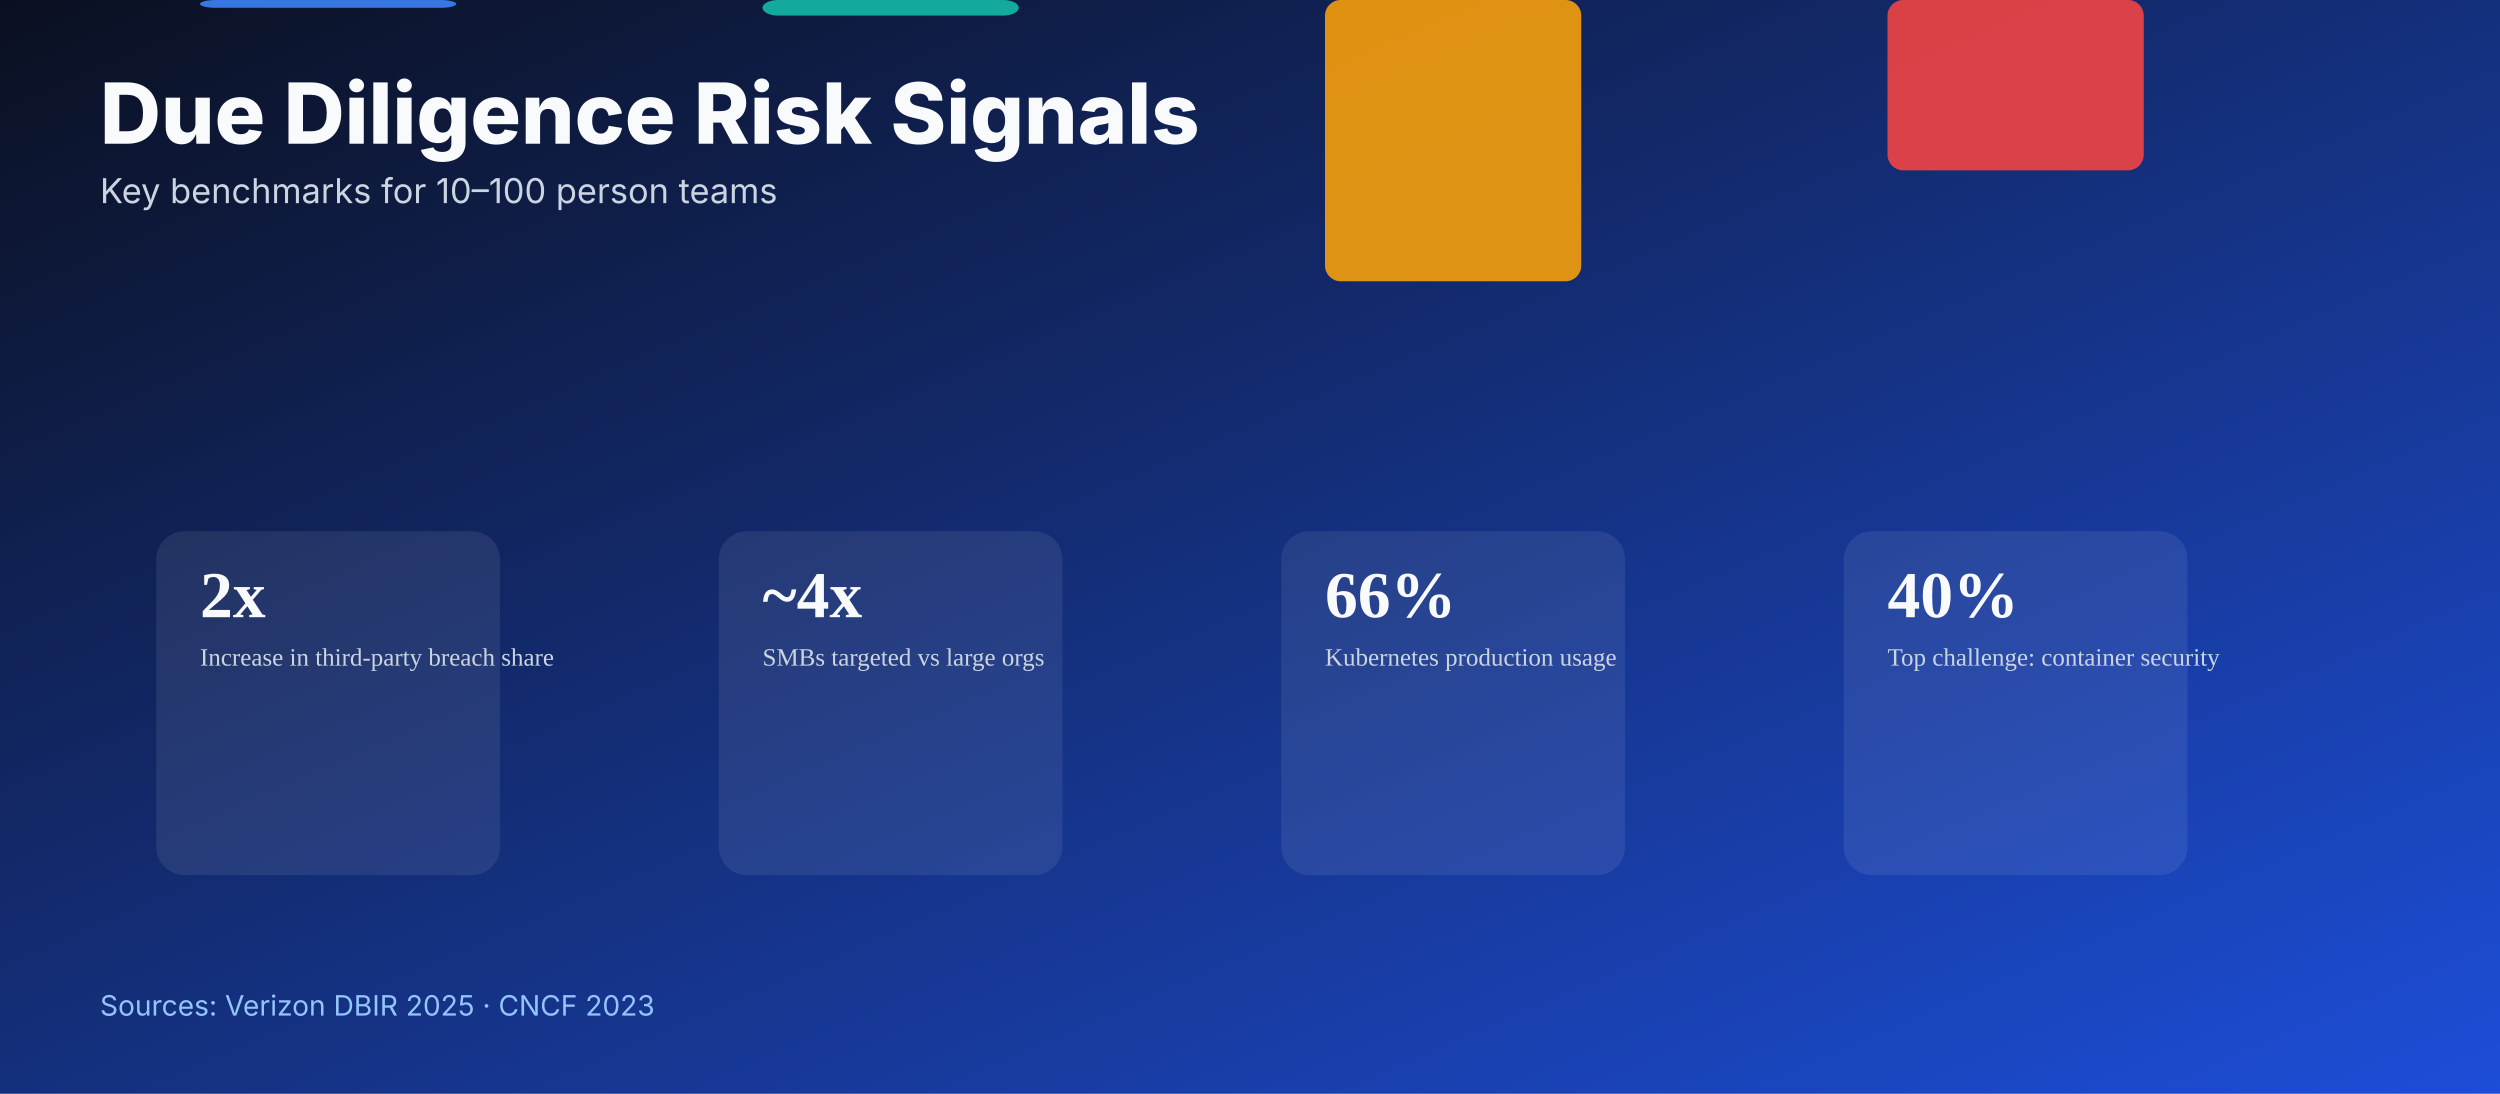
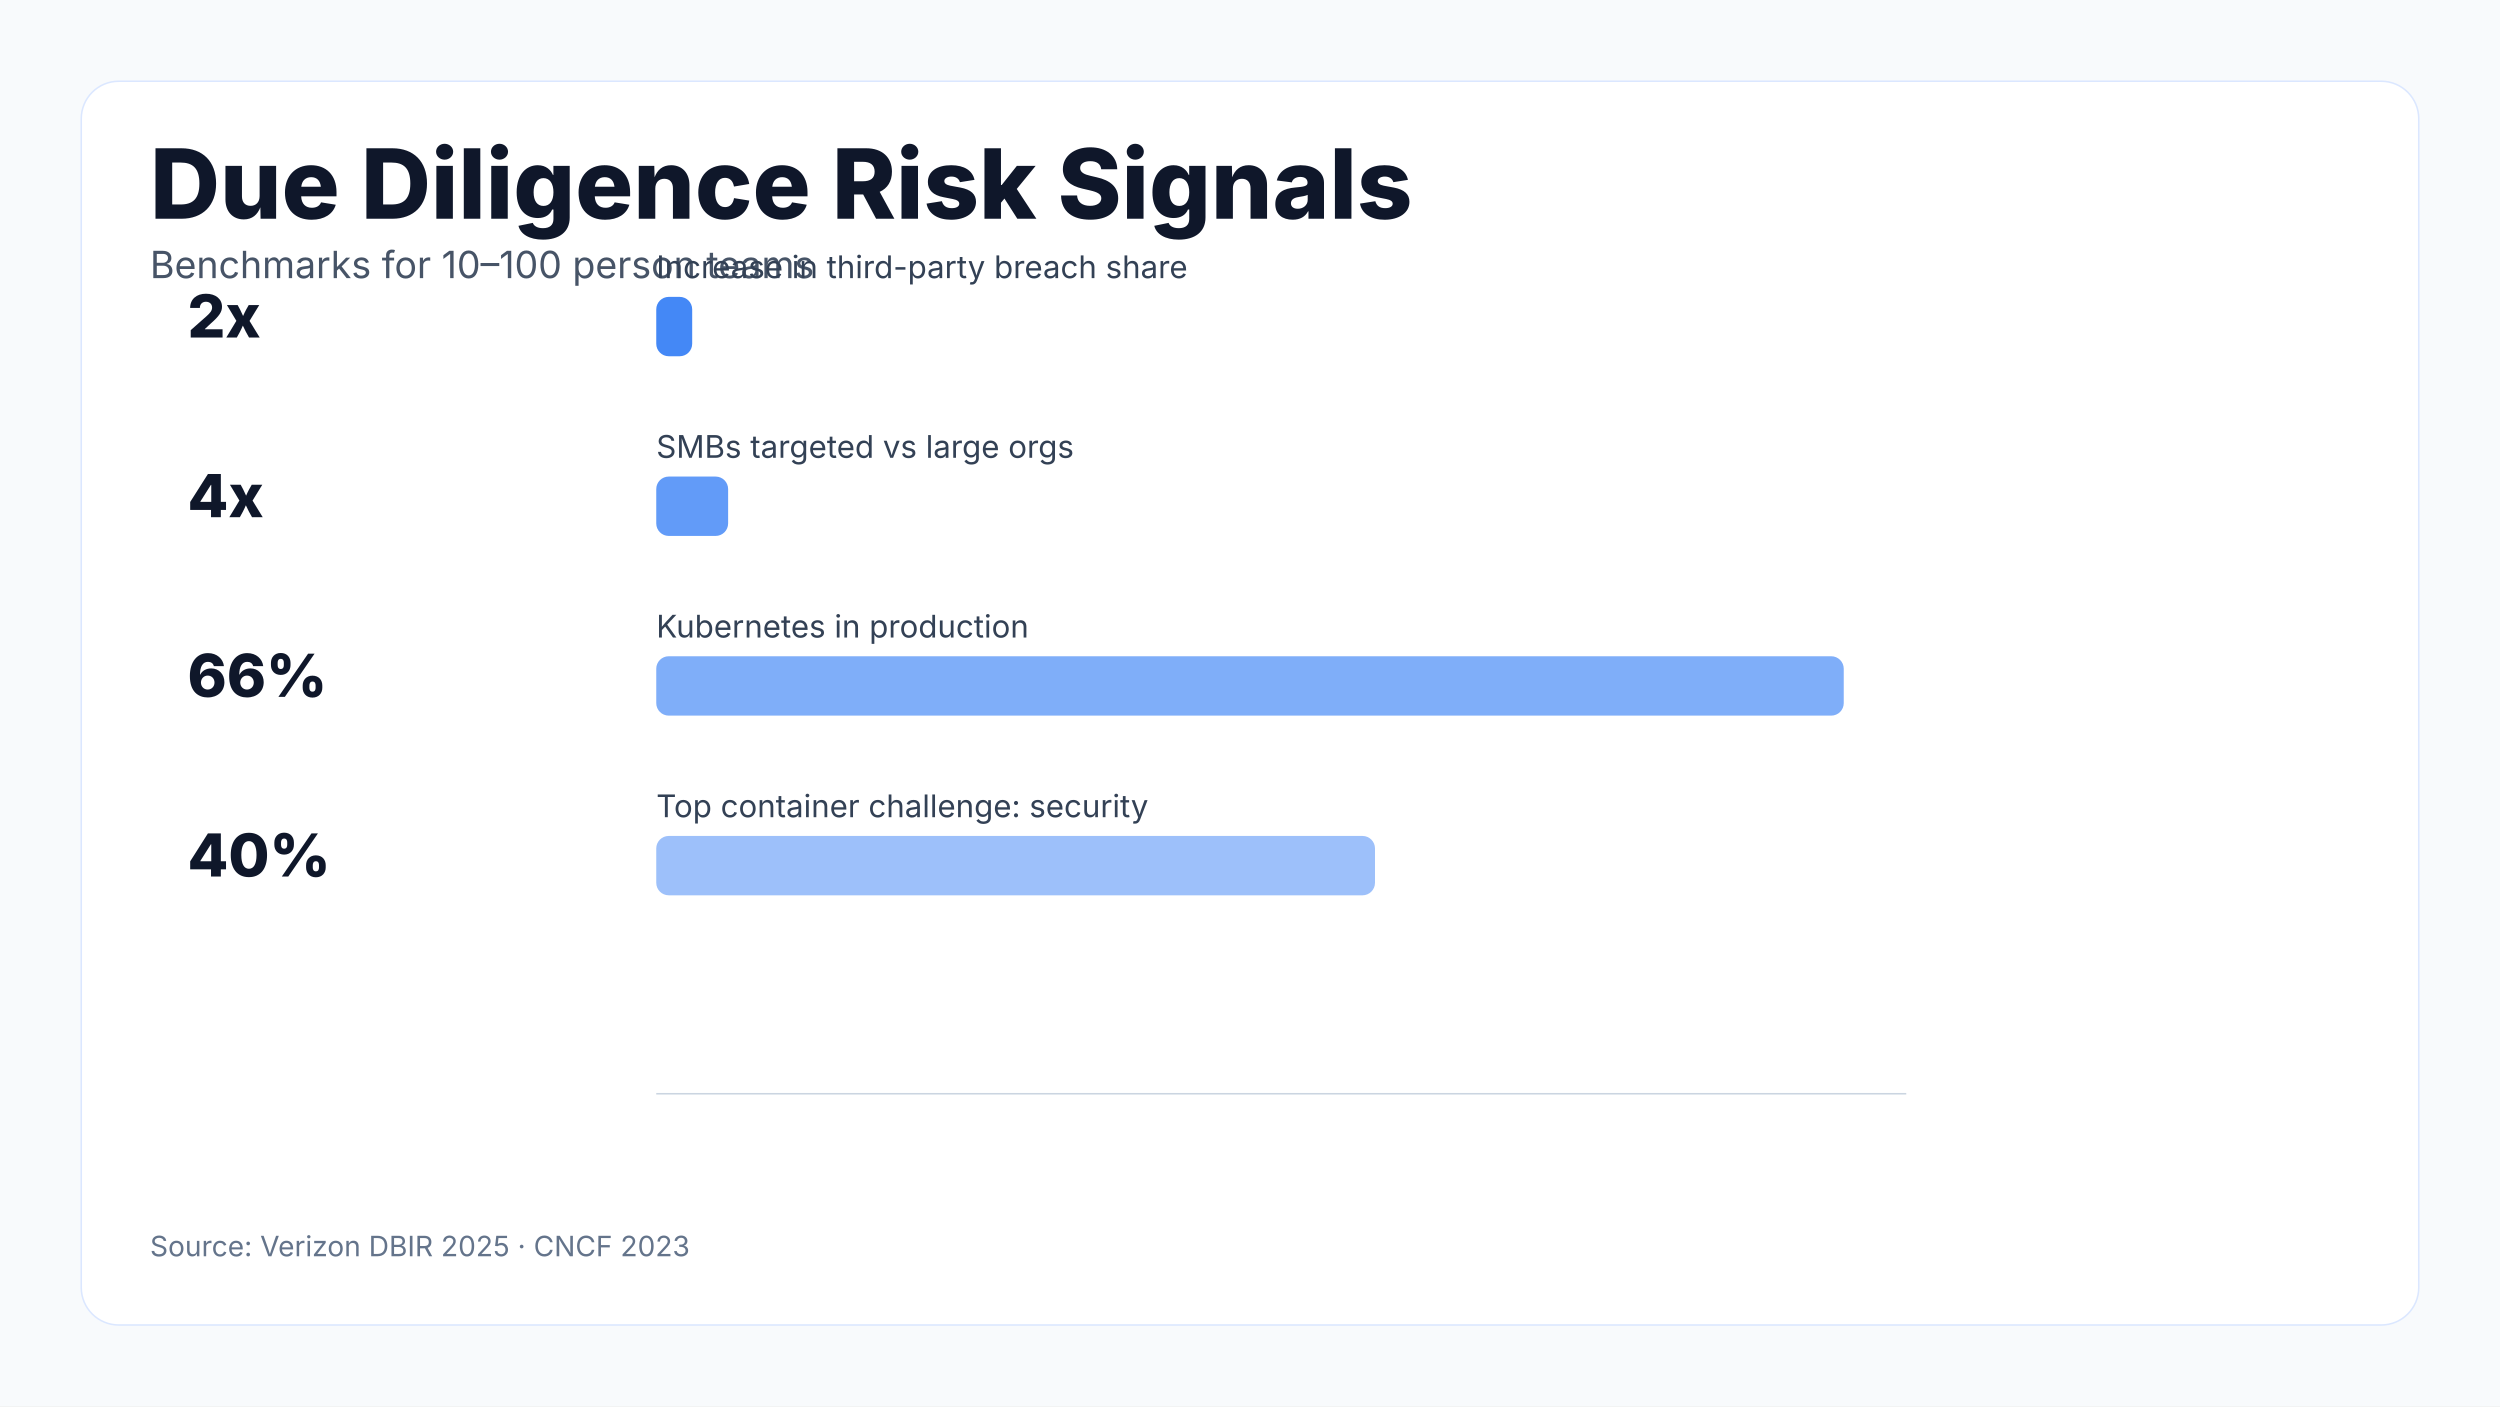
- <svg xmlns="http://www.w3.org/2000/svg" width="1600" height="700" viewBox="0 0 1600 700" role="img" aria-label="Due Diligence Risk Signals infographic">
-   <defs>
-     <linearGradient id="g" x1="0" y1="0" x2="1" y2="1">
-       <stop offset="0%" stop-color="#0b1020" />
-       <stop offset="100%" stop-color="#1d4ed8" />
-     </linearGradient>
-   </defs>
-   <rect width="1600" height="700" fill="url(#g)" />
-   <text x="64" y="92" font-size="54" font-family="Inter,Arial,sans-serif" font-weight="800" fill="#f8fafc">Due Diligence Risk Signals</text>
-   <text x="64" y="130" font-size="22" font-family="Inter,Arial,sans-serif" fill="#cbd5e1">Key benchmarks for 10–100 person teams</text>
-   <rect x="100" y="340" width="220" height="220" rx="18" fill="#ffffff" opacity="0.08" />
-   <rect x="128" y="500-h" width="164" height="5" rx="10" fill="#3b82f6" opacity="0.9" />
-   <text x="128" y="395" font-size="42" font-weight="800" fill="#f8fafc">2x</text>
-   <text x="128" y="426" font-size="16" fill="#cbd5e1">Increase in third-party breach share</text>
-   <rect x="460" y="340" width="220" height="220" rx="18" fill="#ffffff" opacity="0.08" />
-   <rect x="488" y="500-h" width="164" height="10" rx="10" fill="#14b8a6" opacity="0.9" />
-   <text x="488" y="395" font-size="42" font-weight="800" fill="#f8fafc">~4x</text>
-   <text x="488" y="426" font-size="16" fill="#cbd5e1">SMBs targeted vs large orgs</text>
-   <rect x="820" y="340" width="220" height="220" rx="18" fill="#ffffff" opacity="0.08" />
-   <rect x="848" y="500-h" width="164" height="180" rx="10" fill="#f59e0b" opacity="0.9" />
-   <text x="848" y="395" font-size="42" font-weight="800" fill="#f8fafc">66%</text>
-   <text x="848" y="426" font-size="16" fill="#cbd5e1">Kubernetes production usage</text>
-   <rect x="1180" y="340" width="220" height="220" rx="18" fill="#ffffff" opacity="0.08" />
-   <rect x="1208" y="500-h" width="164" height="109" rx="10" fill="#ef4444" opacity="0.9" />
-   <text x="1208" y="395" font-size="42" font-weight="800" fill="#f8fafc">40%</text>
-   <text x="1208" y="426" font-size="16" fill="#cbd5e1">Top challenge: container security</text>
-   <text x="64" y="650" font-size="18" font-family="Inter,Arial,sans-serif" fill="#93c5fd">Sources: Verizon DBIR 2025 · CNCF 2023</text>
+ <svg xmlns="http://www.w3.org/2000/svg" width="1600" height="900" viewBox="0 0 1600 900" role="img" aria-label="Due Diligence Risk Signals infographic">
+   <rect width="1600" height="900" fill="#f8fafc" />
+   <rect x="52" y="52" width="1496" height="796" rx="24" fill="#ffffff" stroke="#dbe7ff" />
+   <text x="96" y="140" font-size="62" font-family="Inter,Arial,sans-serif" font-weight="800" fill="#0f172a">Due Diligence Risk Signals</text>
+   <text x="96" y="178" font-size="24" font-family="Inter,Arial,sans-serif" fill="#475467">Benchmarks for 10–100 person teams</text>
+   <rect x="420" y="190" width="23" height="38" rx="8" fill="#3b82f6" opacity="0.95" />
+   <text x="120" y="216" font-size="38" font-family="Inter,Arial,sans-serif" font-weight="800" fill="#0f172a">2x</text>
+   <text x="420" y="178" font-size="20" font-family="Inter,Arial,sans-serif" fill="#334155">Increase in third-party breach share</text>
+   <rect x="420" y="305" width="46" height="38" rx="8" fill="#3b82f6" opacity="0.8" />
+   <text x="120" y="331" font-size="38" font-family="Inter,Arial,sans-serif" font-weight="800" fill="#0f172a">4x</text>
+   <text x="420" y="293" font-size="20" font-family="Inter,Arial,sans-serif" fill="#334155">SMBs targeted vs large orgs</text>
+   <rect x="420" y="420" width="760" height="38" rx="8" fill="#3b82f6" opacity="0.65" />
+   <text x="120" y="446" font-size="38" font-family="Inter,Arial,sans-serif" font-weight="800" fill="#0f172a">66%</text>
+   <text x="420" y="408" font-size="20" font-family="Inter,Arial,sans-serif" fill="#334155">Kubernetes in production</text>
+   <rect x="420" y="535" width="460" height="38" rx="8" fill="#3b82f6" opacity="0.5" />
+   <text x="120" y="561" font-size="38" font-family="Inter,Arial,sans-serif" font-weight="800" fill="#0f172a">40%</text>
+   <text x="420" y="523" font-size="20" font-family="Inter,Arial,sans-serif" fill="#334155">Top container challenge: security</text>
+   <line x1="420" y1="700" x2="1220" y2="700" stroke="#cbd5e1" />
+   <text x="96" y="804" font-size="18" font-family="Inter,Arial,sans-serif" fill="#64748b">Source: Verizon DBIR 2025 · CNCF 2023</text>
</svg>
